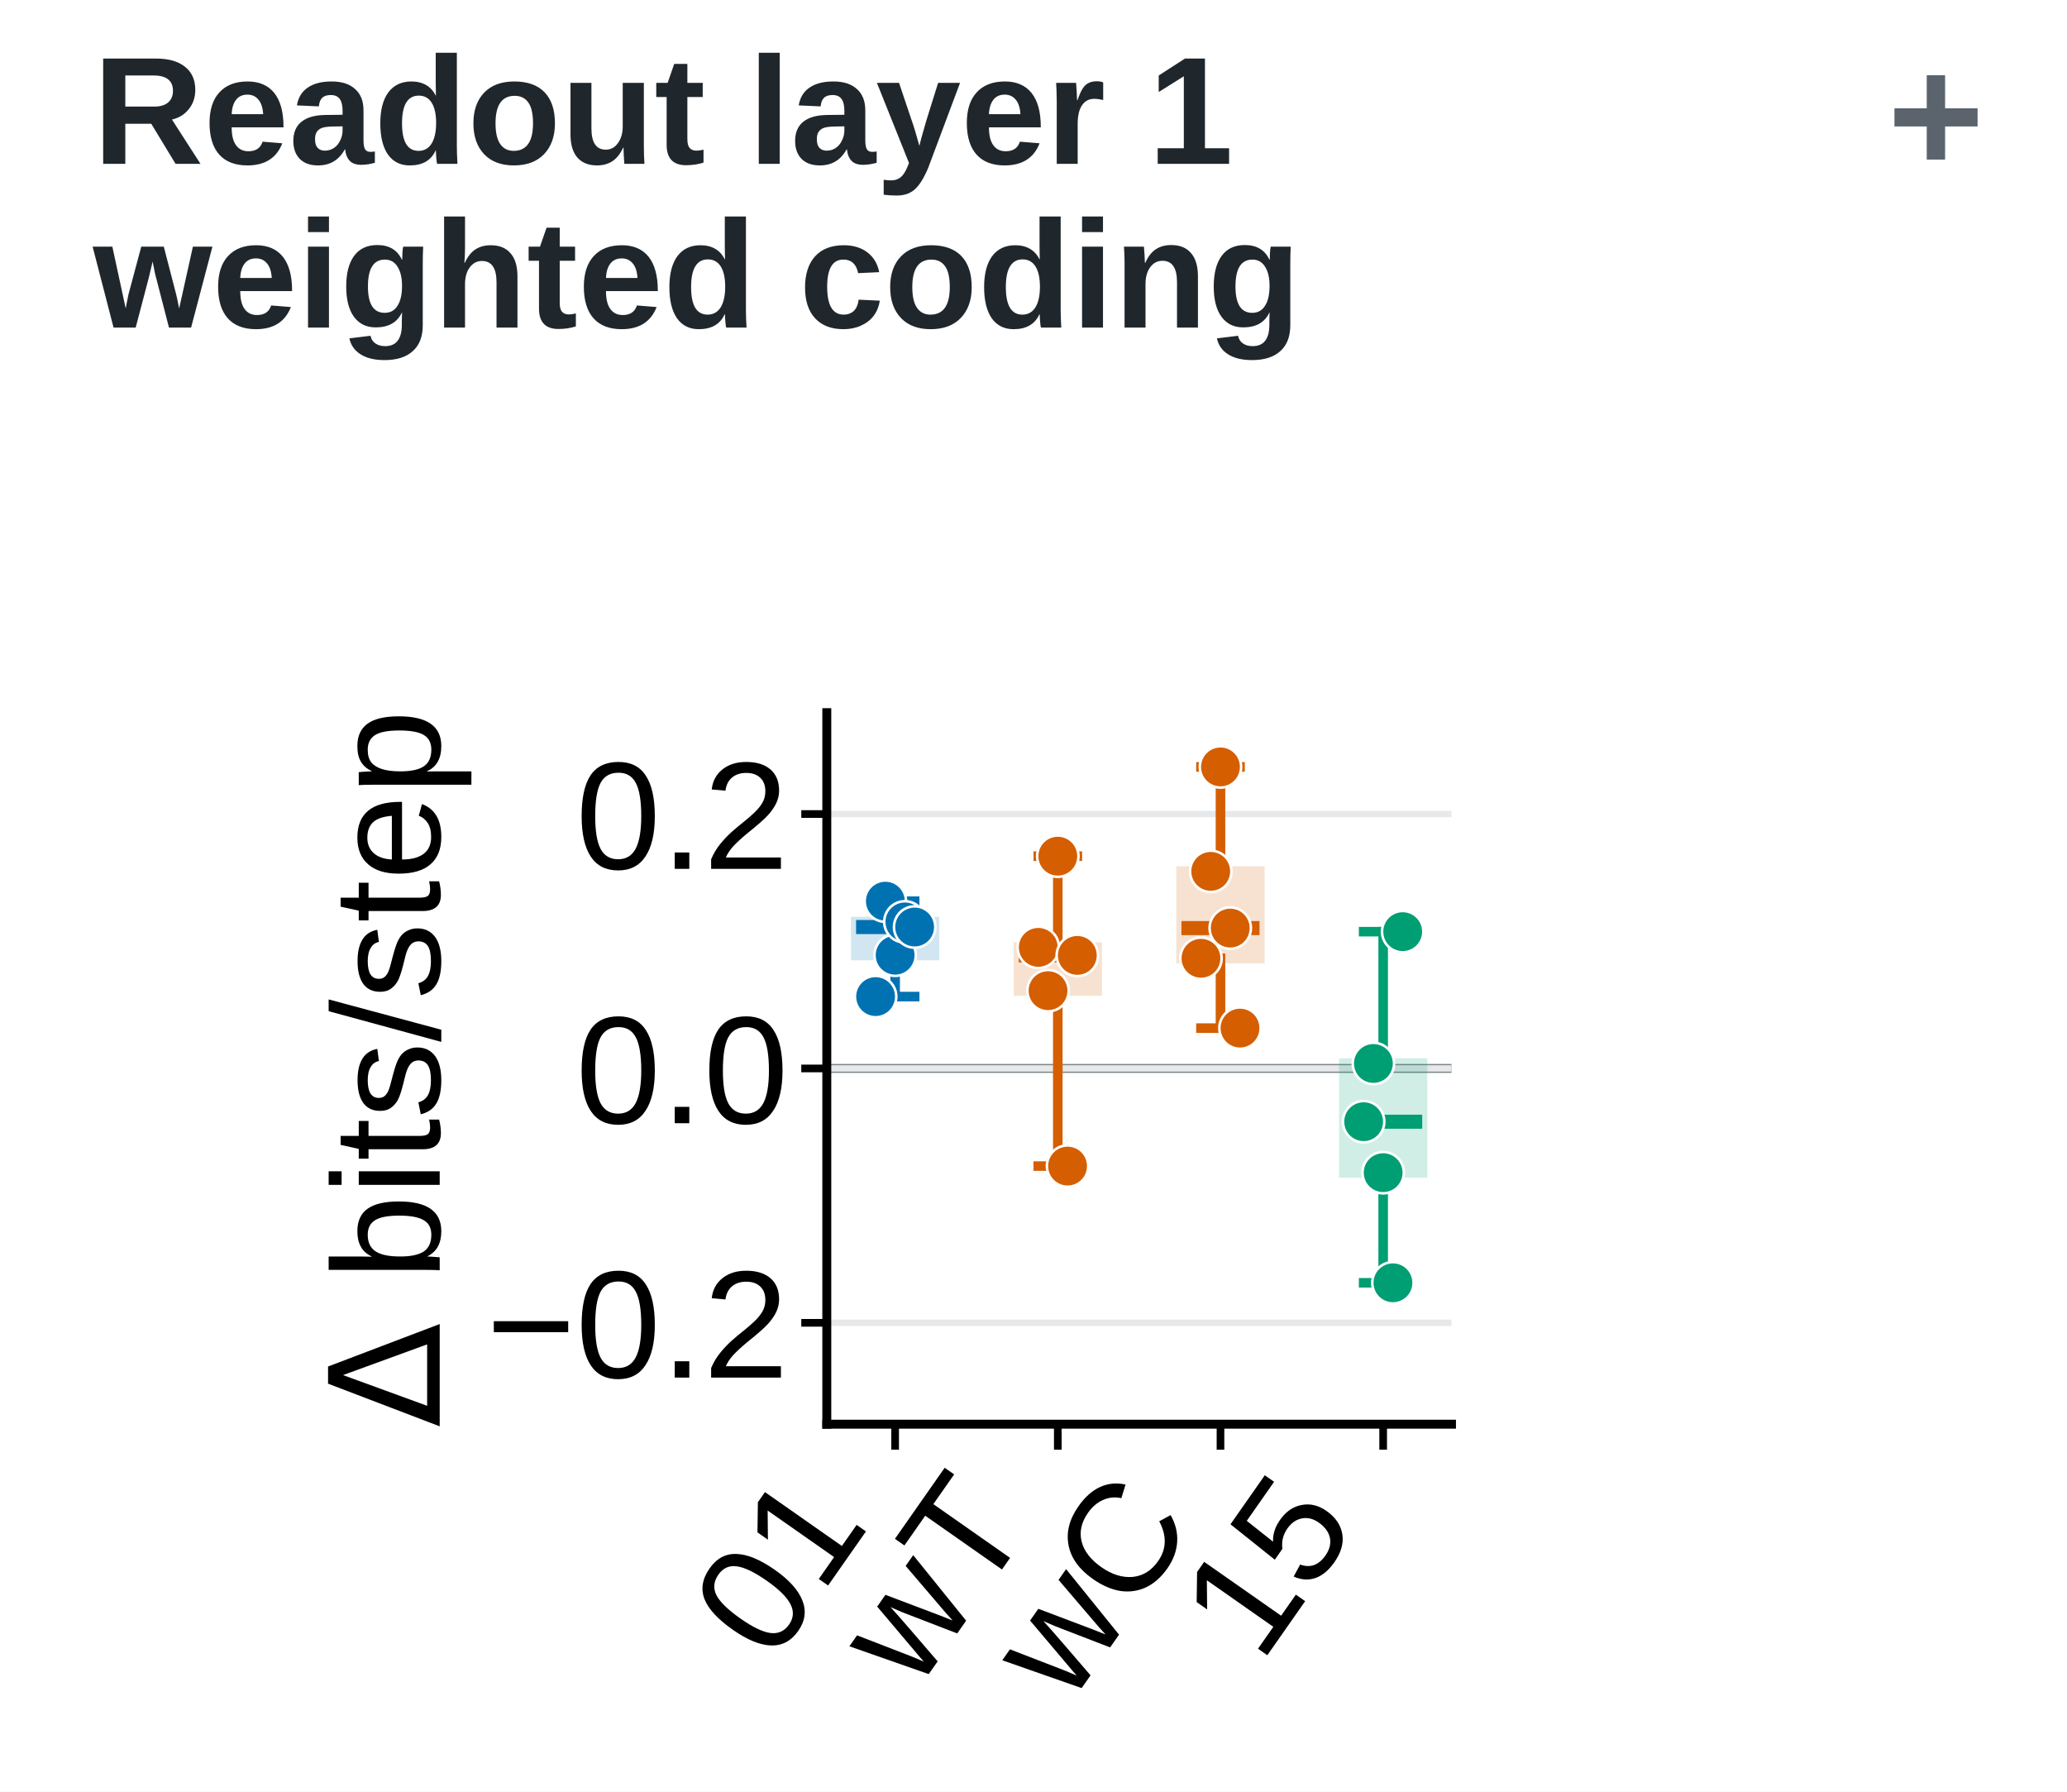
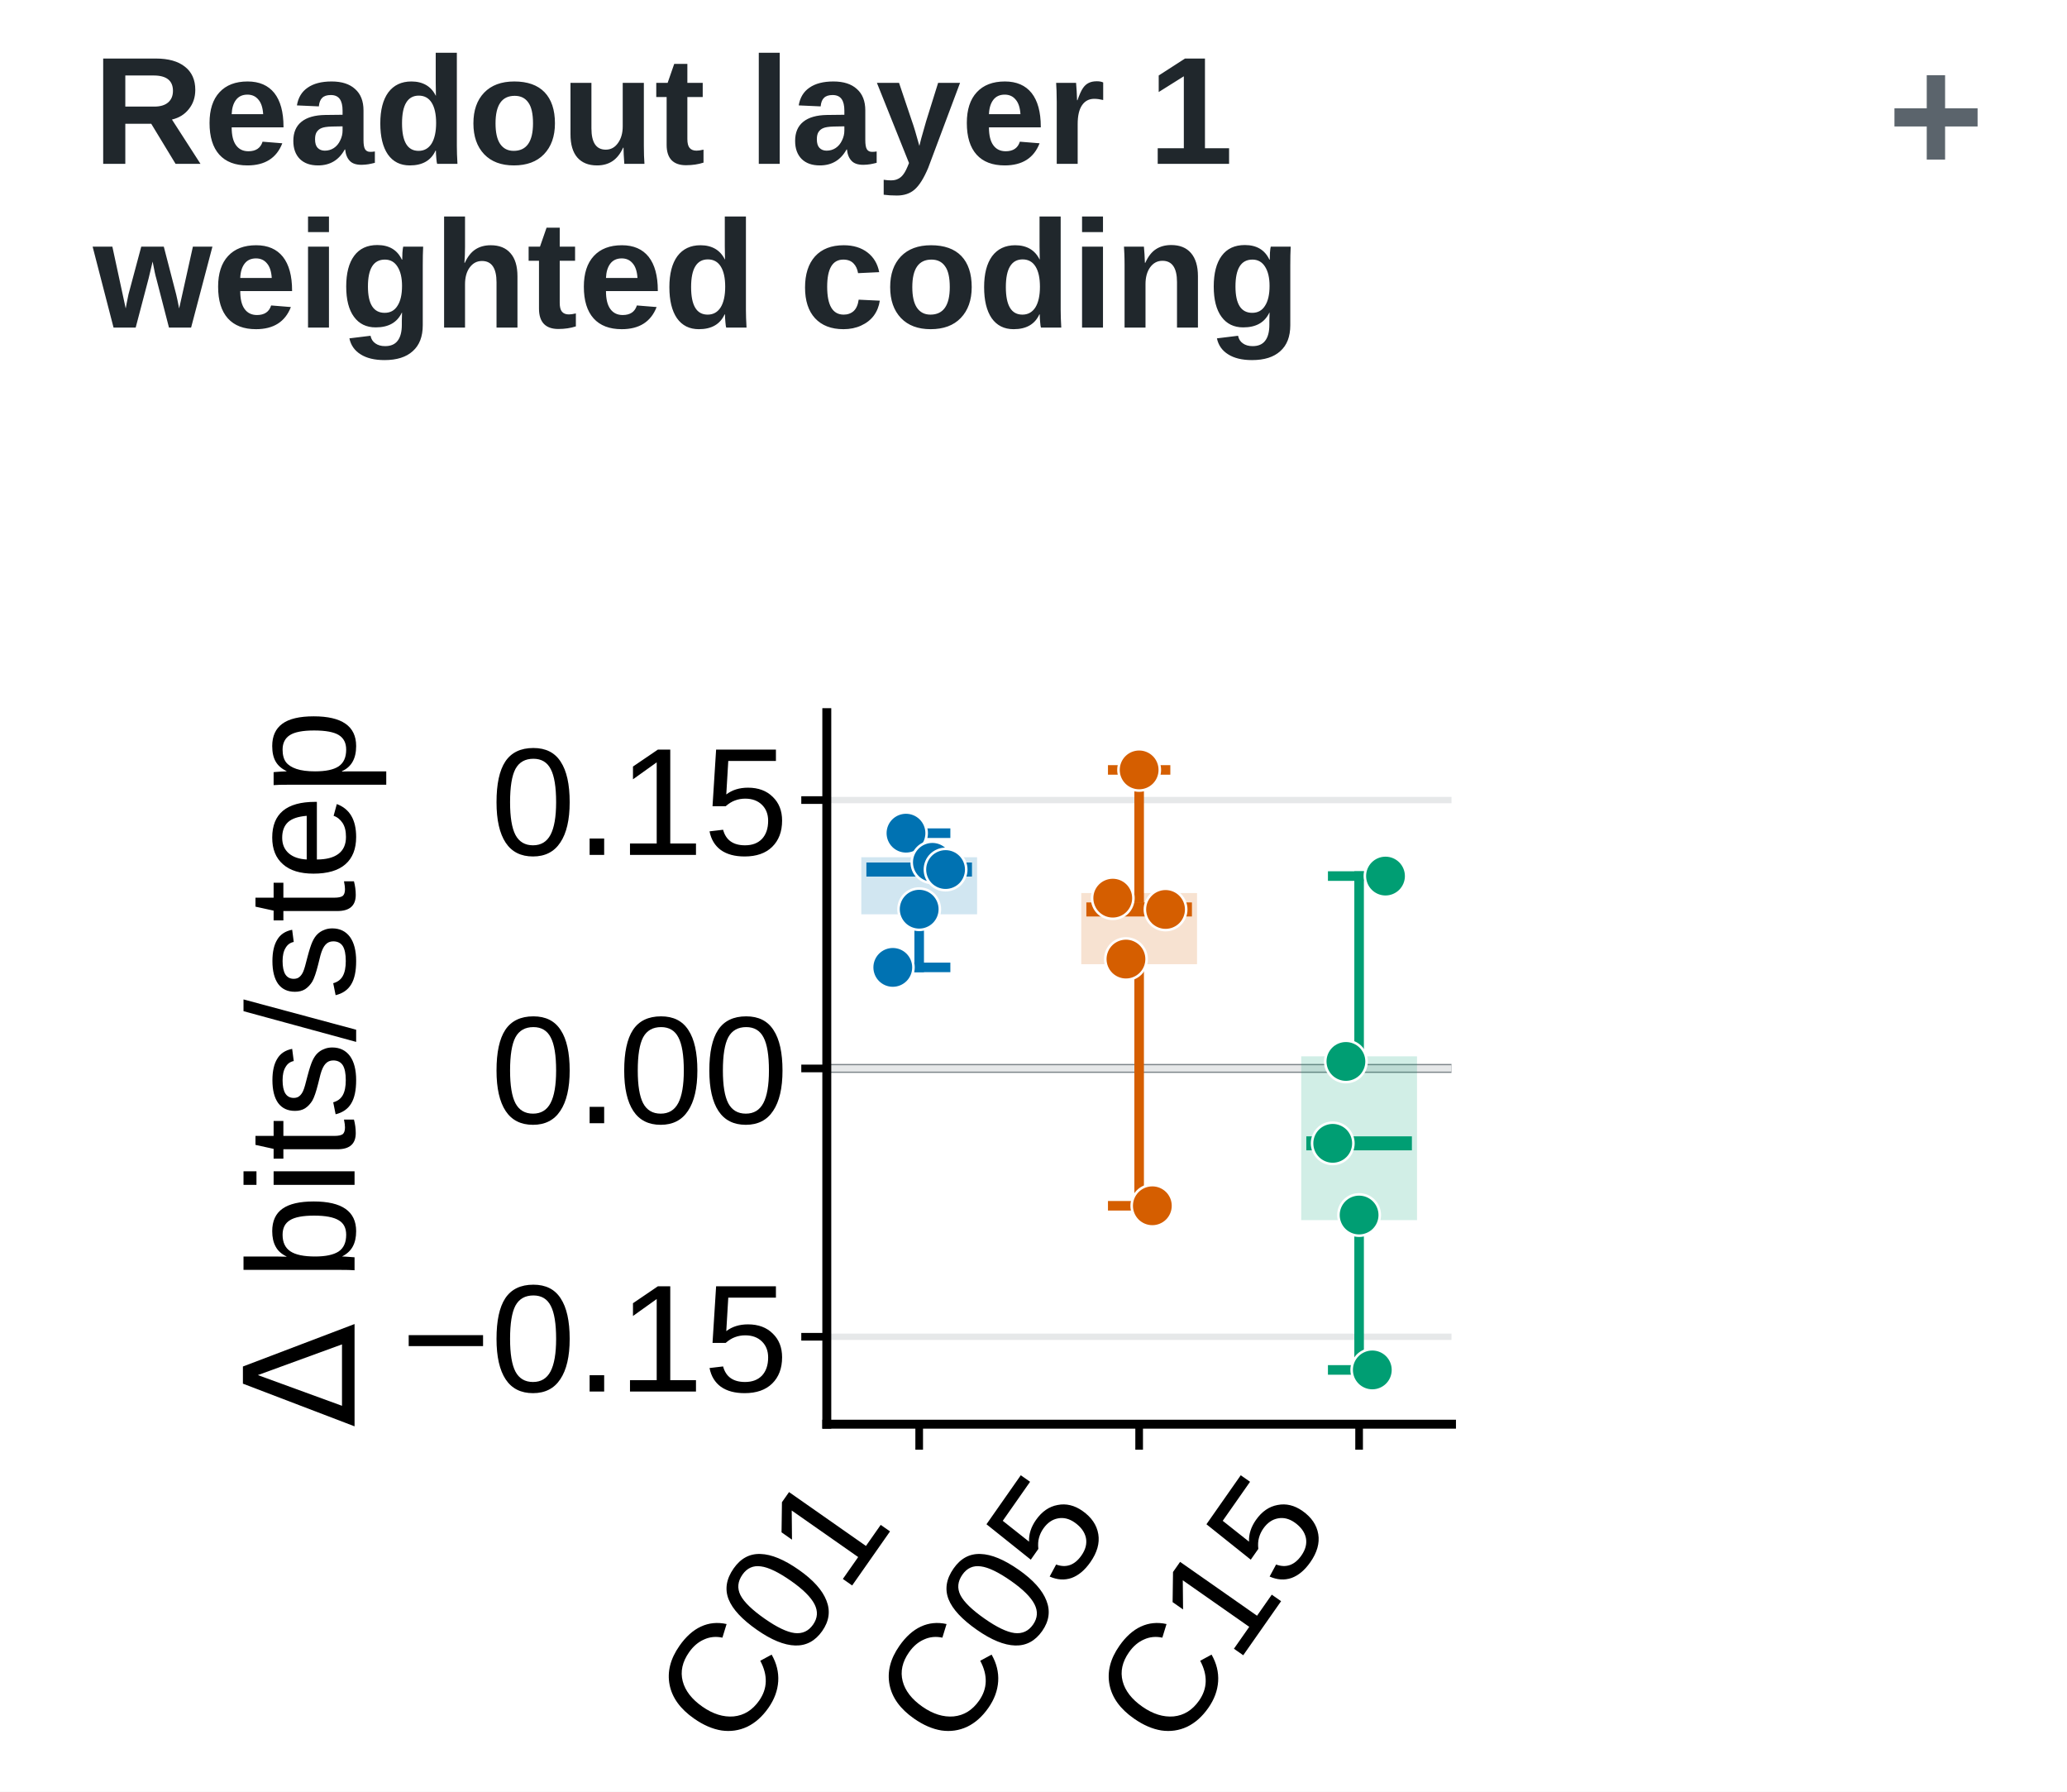
<svg xmlns="http://www.w3.org/2000/svg" xmlns:xlink="http://www.w3.org/1999/xlink" width="162pt" height="140.4pt" viewBox="0 0 162 140.4" version="1.1">
  <defs>
    <style type="text/css">*{stroke-linejoin: round; stroke-linecap: butt}</style>
  </defs>
  <g id="figure_1">
    <g id="patch_1">
      <path d="M 0 140.4 L 162 140.4 L 162 0 L 0 0 z " style="fill: #ffffff" />
    </g>
    <g id="axes_1">
      <g id="patch_2">
        <path d="M 64.8 111.6 L 113.76 111.6 L 113.76 55.843 L 64.8 55.843 z " style="fill: #ffffff" />
      </g>
      <g id="line2d_1">
        <path d="M 64.8 83.722 L 113.76 83.722 " clip-path="url(#p81a2403ec0)" style="fill: none; stroke: #7d858a; stroke-width: 0.7; stroke-linecap: square" />
      </g>
      <g id="matplotlib.axis_1">
        <g id="xtick_1">
          <g id="line2d_2">
            <defs>
              <path id="m8e8d9a8fae" d="M 0 0 L 0 2 " style="stroke: #000000; stroke-width: 0.6" />
            </defs>
            <g>
-               <use xlink:href="#m8e8d9a8fae" x="70.155" y="111.6" style="stroke: #000000; stroke-width: 0.6" />
+               <use xlink:href="#m8e8d9a8fae" x="72.041" y="111.6" style="stroke: #000000; stroke-width: 0.6" />
            </g>
          </g>
          <g id="text_1">
-             <text style="font-size: 12px; font-family: 'Arial'" transform="translate(60.54623 130.4593) rotate(-55)">01</text>
+             <text style="font-size: 12px; font-family: 'Arial'" transform="translate(57.46103 137.5582) rotate(-55)">C01</text>
          </g>
        </g>
        <g id="xtick_2">
          <g id="line2d_3">
            <g>
-               <use xlink:href="#m8e8d9a8fae" x="82.905" y="111.6" style="stroke: #000000; stroke-width: 0.6" />
+               <use xlink:href="#m8e8d9a8fae" x="89.28" y="111.6" style="stroke: #000000; stroke-width: 0.6" />
            </g>
          </g>
          <g id="text_2">
-             <text style="font-size: 12px; font-family: 'Arial'" transform="translate(71.77661 132.6295) rotate(-55)">wT</text>
+             <text style="font-size: 12px; font-family: 'Arial'" transform="translate(74.70047 137.5582) rotate(-55)">C05</text>
          </g>
        </g>
        <g id="xtick_3">
          <g id="line2d_4">
            <g>
-               <use xlink:href="#m8e8d9a8fae" x="95.655" y="111.6" style="stroke: #000000; stroke-width: 0.6" />
+               <use xlink:href="#m8e8d9a8fae" x="106.519" y="111.6" style="stroke: #000000; stroke-width: 0.6" />
            </g>
          </g>
          <g id="text_3">
-             <text style="font-size: 12px; font-family: 'Arial'" transform="translate(83.75981 133.7246) rotate(-55)">wC</text>
-           </g>
-         </g>
-         <g id="xtick_4">
-           <g id="line2d_5">
-             <g>
-               <use xlink:href="#m8e8d9a8fae" x="108.405" y="111.6" style="stroke: #000000; stroke-width: 0.6" />
-             </g>
-           </g>
-           <g id="text_4">
-             <text style="font-size: 12px; font-family: 'Arial'" transform="translate(98.79623 130.4593) rotate(-55)">15</text>
+             <text style="font-size: 12px; font-family: 'Arial'" transform="translate(91.93991 137.5582) rotate(-55)">C15</text>
          </g>
        </g>
      </g>
      <g id="matplotlib.axis_2">
        <g id="ytick_1">
+           <g id="line2d_5">
+             <path d="M 64.8 104.749 L 113.76 104.749 " clip-path="url(#p81a2403ec0)" style="fill: none; stroke: #e6e8e9; stroke-width: 0.5; stroke-linecap: square" />
+           </g>
          <g id="line2d_6">
-             <path d="M 64.8 103.656 L 113.76 103.656 " clip-path="url(#p81a2403ec0)" style="fill: none; stroke: #e6e8e9; stroke-width: 0.5; stroke-linecap: square" />
-           </g>
-           <g id="line2d_7">
            <defs>
              <path id="m2e3f482a18" d="M 0 0 L -2 0 " style="stroke: #000000; stroke-width: 0.6" />
            </defs>
            <g>
-               <use xlink:href="#m2e3f482a18" x="64.8" y="103.656" style="stroke: #000000; stroke-width: 0.6" />
+               <use xlink:href="#m2e3f482a18" x="64.8" y="104.749" style="stroke: #000000; stroke-width: 0.6" />
+             </g>
+           </g>
+           <g id="text_4">
+             <text style="font-size: 12px; font-family: 'Arial'; text-anchor: end" x="61.8" y="109.044" transform="rotate(-0 61.8 109.0441)">−0.15</text>
+           </g>
+         </g>
+         <g id="ytick_2">
+           <g id="line2d_7">
+             <path d="M 64.8 83.722 L 113.76 83.722 " clip-path="url(#p81a2403ec0)" style="fill: none; stroke: #e6e8e9; stroke-width: 0.5; stroke-linecap: square" />
+           </g>
+           <g id="line2d_8">
+             <g>
+               <use xlink:href="#m2e3f482a18" x="64.8" y="83.722" style="stroke: #000000; stroke-width: 0.6" />
            </g>
          </g>
          <g id="text_5">
-             <text style="font-size: 12px; font-family: 'Arial'; text-anchor: end" x="61.8" y="107.951" transform="rotate(-0 61.8 107.9508)">−0.2</text>
-           </g>
-         </g>
-         <g id="ytick_2">
-           <g id="line2d_8">
-             <path d="M 64.8 83.722 L 113.76 83.722 " clip-path="url(#p81a2403ec0)" style="fill: none; stroke: #e6e8e9; stroke-width: 0.5; stroke-linecap: square" />
-           </g>
+             <text style="font-size: 12px; font-family: 'Arial'; text-anchor: end" x="61.8" y="88.016" transform="rotate(-0 61.8 88.01629)">0.00</text>
+           </g>
+         </g>
+         <g id="ytick_3">
          <g id="line2d_9">
-             <g>
-               <use xlink:href="#m2e3f482a18" x="64.8" y="83.722" style="stroke: #000000; stroke-width: 0.6" />
+             <path d="M 64.8 62.694 L 113.76 62.694 " clip-path="url(#p81a2403ec0)" style="fill: none; stroke: #e6e8e9; stroke-width: 0.5; stroke-linecap: square" />
+           </g>
+           <g id="line2d_10">
+             <g>
+               <use xlink:href="#m2e3f482a18" x="64.8" y="62.694" style="stroke: #000000; stroke-width: 0.6" />
            </g>
          </g>
          <g id="text_6">
-             <text style="font-size: 12px; font-family: 'Arial'; text-anchor: end" x="61.8" y="88.016" transform="rotate(-0 61.8 88.01629)">0.0</text>
-           </g>
-         </g>
-         <g id="ytick_3">
-           <g id="line2d_10">
-             <path d="M 64.8 63.787 L 113.76 63.787 " clip-path="url(#p81a2403ec0)" style="fill: none; stroke: #e6e8e9; stroke-width: 0.5; stroke-linecap: square" />
-           </g>
-           <g id="line2d_11">
-             <g>
-               <use xlink:href="#m2e3f482a18" x="64.8" y="63.787" style="stroke: #000000; stroke-width: 0.6" />
-             </g>
-           </g>
-           <g id="text_7">
-             <text style="font-size: 12px; font-family: 'Arial'; text-anchor: end" x="61.8" y="68.082" transform="rotate(-0 61.8 68.08179)">0.2</text>
-           </g>
-         </g>
-         <g id="text_8">
-           <g transform="translate(34.71125 111.8616) rotate(-90)">
+             <text style="font-size: 12px; font-family: 'Arial'; text-anchor: end" x="61.8" y="66.988" transform="rotate(-0 61.8 66.98844)">0.15</text>
+           </g>
+         </g>
+         <g id="text_7">
+           <g transform="translate(28.03813 111.8616) rotate(-90)">
            <text>
              <tspan x="0" y="-0.25" style="font-size: 12px; font-family: 'DejaVu Sans'">Δ</tspan>
              <tspan x="8.209" y="-0.25" style="font-size: 12px; font-family: 'Arial'"> </tspan>
              <tspan x="11.543" y="-0.25" style="font-size: 12px; font-family: 'Arial'">b</tspan>
              <tspan x="18.217" y="-0.25" style="font-size: 12px; font-family: 'Arial'">i</tspan>
              <tspan x="20.883" y="-0.25" style="font-size: 12px; font-family: 'Arial'">t</tspan>
              <tspan x="24.217" y="-0.25" style="font-size: 12px; font-family: 'Arial'">s</tspan>
              <tspan x="30.217" y="-0.25" style="font-size: 12px; font-family: 'Arial'">/</tspan>
              <tspan x="33.551" y="-0.25" style="font-size: 12px; font-family: 'Arial'">s</tspan>
              <tspan x="39.551" y="-0.25" style="font-size: 12px; font-family: 'Arial'">t</tspan>
              <tspan x="42.885" y="-0.25" style="font-size: 12px; font-family: 'Arial'">e</tspan>
              <tspan x="49.559" y="-0.25" style="font-size: 12px; font-family: 'Arial'">p</tspan>
            </text>
          </g>
        </g>
      </g>
      <g id="patch_3">
-         <path d="M 67.095 74.85 L 73.215 74.85 L 73.215 72.24 L 67.095 72.24 L 67.095 74.85 z " clip-path="url(#p81a2403ec0)" style="fill: #0072b2; opacity: 0.18; stroke: #0072b2; stroke-width: 0.8; stroke-linejoin: miter" />
+         <path d="M 67.903 71.245 L 76.178 71.245 L 76.178 67.573 L 67.903 67.573 L 67.903 71.245 z " clip-path="url(#p81a2403ec0)" style="fill: #0072b2; opacity: 0.18; stroke: #0072b2; stroke-width: 0.8; stroke-linejoin: miter" />
+       </g>
+       <g id="line2d_11">
+         <path d="M 72.041 71.245 L 72.041 75.805 " clip-path="url(#p81a2403ec0)" style="fill: none; stroke: #0072b2; stroke-width: 0.75; stroke-linecap: square" />
      </g>
      <g id="line2d_12">
-         <path d="M 70.155 74.85 L 70.155 78.093 " clip-path="url(#p81a2403ec0)" style="fill: none; stroke: #0072b2; stroke-width: 0.75; stroke-linecap: square" />
+         <path d="M 72.041 67.573 L 72.041 65.288 " clip-path="url(#p81a2403ec0)" style="fill: none; stroke: #0072b2; stroke-width: 0.75; stroke-linecap: square" />
      </g>
      <g id="line2d_13">
-         <path d="M 70.155 72.24 L 70.155 70.616 " clip-path="url(#p81a2403ec0)" style="fill: none; stroke: #0072b2; stroke-width: 0.75; stroke-linecap: square" />
+         <path d="M 69.972 75.805 L 74.109 75.805 " clip-path="url(#p81a2403ec0)" style="fill: none; stroke: #0072b2; stroke-width: 0.75; stroke-linecap: square" />
      </g>
      <g id="line2d_14">
-         <path d="M 68.625 78.093 L 71.685 78.093 " clip-path="url(#p81a2403ec0)" style="fill: none; stroke: #0072b2; stroke-width: 0.75; stroke-linecap: square" />
+         <path d="M 69.972 65.288 L 74.109 65.288 " clip-path="url(#p81a2403ec0)" style="fill: none; stroke: #0072b2; stroke-width: 0.75; stroke-linecap: square" />
+       </g>
+       <g id="patch_4">
+         <path d="M 85.143 75.154 L 93.417 75.154 L 93.417 70.38 L 85.143 70.38 L 85.143 75.154 z " clip-path="url(#p81a2403ec0)" style="fill: #d55e00; opacity: 0.18; stroke: #d55e00; stroke-width: 0.8; stroke-linejoin: miter" />
      </g>
      <g id="line2d_15">
-         <path d="M 68.625 70.616 L 71.685 70.616 " clip-path="url(#p81a2403ec0)" style="fill: none; stroke: #0072b2; stroke-width: 0.75; stroke-linecap: square" />
-       </g>
-       <g id="patch_4">
-         <path d="M 79.845 77.63 L 85.965 77.63 L 85.965 74.236 L 79.845 74.236 L 79.845 77.63 z " clip-path="url(#p81a2403ec0)" style="fill: #d55e00; opacity: 0.18; stroke: #d55e00; stroke-width: 0.8; stroke-linejoin: miter" />
+         <path d="M 89.28 75.154 L 89.28 94.485 " clip-path="url(#p81a2403ec0)" style="fill: none; stroke: #d55e00; stroke-width: 0.75; stroke-linecap: square" />
      </g>
      <g id="line2d_16">
-         <path d="M 82.905 77.63 L 82.905 91.374 " clip-path="url(#p81a2403ec0)" style="fill: none; stroke: #d55e00; stroke-width: 0.75; stroke-linecap: square" />
+         <path d="M 89.28 70.38 L 89.28 60.33 " clip-path="url(#p81a2403ec0)" style="fill: none; stroke: #d55e00; stroke-width: 0.75; stroke-linecap: square" />
      </g>
      <g id="line2d_17">
-         <path d="M 82.905 74.236 L 82.905 67.09 " clip-path="url(#p81a2403ec0)" style="fill: none; stroke: #d55e00; stroke-width: 0.75; stroke-linecap: square" />
+         <path d="M 87.211 94.485 L 91.349 94.485 " clip-path="url(#p81a2403ec0)" style="fill: none; stroke: #d55e00; stroke-width: 0.75; stroke-linecap: square" />
      </g>
      <g id="line2d_18">
-         <path d="M 81.375 91.374 L 84.435 91.374 " clip-path="url(#p81a2403ec0)" style="fill: none; stroke: #d55e00; stroke-width: 0.75; stroke-linecap: square" />
+         <path d="M 87.211 60.33 L 91.349 60.33 " clip-path="url(#p81a2403ec0)" style="fill: none; stroke: #d55e00; stroke-width: 0.75; stroke-linecap: square" />
+       </g>
+       <g id="patch_5">
+         <path d="M 102.382 95.21 L 110.657 95.21 L 110.657 83.175 L 102.382 83.175 L 102.382 95.21 z " clip-path="url(#p81a2403ec0)" style="fill: #009e73; opacity: 0.18; stroke: #009e73; stroke-width: 0.8; stroke-linejoin: miter" />
      </g>
      <g id="line2d_19">
-         <path d="M 81.375 67.09 L 84.435 67.09 " clip-path="url(#p81a2403ec0)" style="fill: none; stroke: #d55e00; stroke-width: 0.75; stroke-linecap: square" />
-       </g>
-       <g id="patch_5">
-         <path d="M 92.595 75.091 L 98.715 75.091 L 98.715 68.28 L 92.595 68.28 L 92.595 75.091 z " clip-path="url(#p81a2403ec0)" style="fill: #d55e00; opacity: 0.18; stroke: #d55e00; stroke-width: 0.8; stroke-linejoin: miter" />
+         <path d="M 106.519 95.21 L 106.519 107.347 " clip-path="url(#p81a2403ec0)" style="fill: none; stroke: #009e73; stroke-width: 0.75; stroke-linecap: square" />
      </g>
      <g id="line2d_20">
-         <path d="M 95.655 75.091 L 95.655 80.563 " clip-path="url(#p81a2403ec0)" style="fill: none; stroke: #d55e00; stroke-width: 0.75; stroke-linecap: square" />
+         <path d="M 106.519 83.175 L 106.519 68.649 " clip-path="url(#p81a2403ec0)" style="fill: none; stroke: #009e73; stroke-width: 0.75; stroke-linecap: square" />
      </g>
      <g id="line2d_21">
-         <path d="M 95.655 68.28 L 95.655 60.096 " clip-path="url(#p81a2403ec0)" style="fill: none; stroke: #d55e00; stroke-width: 0.75; stroke-linecap: square" />
+         <path d="M 104.451 107.347 L 108.588 107.347 " clip-path="url(#p81a2403ec0)" style="fill: none; stroke: #009e73; stroke-width: 0.75; stroke-linecap: square" />
      </g>
      <g id="line2d_22">
-         <path d="M 94.125 80.563 L 97.185 80.563 " clip-path="url(#p81a2403ec0)" style="fill: none; stroke: #d55e00; stroke-width: 0.75; stroke-linecap: square" />
+         <path d="M 104.451 68.649 L 108.588 68.649 " clip-path="url(#p81a2403ec0)" style="fill: none; stroke: #009e73; stroke-width: 0.75; stroke-linecap: square" />
      </g>
      <g id="line2d_23">
-         <path d="M 94.125 60.096 L 97.185 60.096 " clip-path="url(#p81a2403ec0)" style="fill: none; stroke: #d55e00; stroke-width: 0.75; stroke-linecap: square" />
+         <path d="M 67.903 68.138 L 76.178 68.138 " clip-path="url(#p81a2403ec0)" style="fill: none; stroke: #0072b2; stroke-width: 1.1" />
+       </g>
+       <g id="line2d_24">
+         <path d="M 85.143 71.265 L 93.417 71.265 " clip-path="url(#p81a2403ec0)" style="fill: none; stroke: #d55e00; stroke-width: 1.1" />
+       </g>
+       <g id="line2d_25">
+         <path d="M 102.382 89.592 L 110.657 89.592 " clip-path="url(#p81a2403ec0)" style="fill: none; stroke: #009e73; stroke-width: 1.1" />
      </g>
      <g id="patch_6">
-         <path d="M 105.345 91.89 L 111.465 91.89 L 111.465 83.333 L 105.345 83.333 L 105.345 91.89 z " clip-path="url(#p81a2403ec0)" style="fill: #009e73; opacity: 0.18; stroke: #009e73; stroke-width: 0.8; stroke-linejoin: miter" />
-       </g>
-       <g id="line2d_24">
-         <path d="M 108.405 91.89 L 108.405 100.52 " clip-path="url(#p81a2403ec0)" style="fill: none; stroke: #009e73; stroke-width: 0.75; stroke-linecap: square" />
-       </g>
-       <g id="line2d_25">
-         <path d="M 108.405 83.333 L 108.405 73.005 " clip-path="url(#p81a2403ec0)" style="fill: none; stroke: #009e73; stroke-width: 0.75; stroke-linecap: square" />
-       </g>
-       <g id="line2d_26">
-         <path d="M 106.875 100.52 L 109.935 100.52 " clip-path="url(#p81a2403ec0)" style="fill: none; stroke: #009e73; stroke-width: 0.75; stroke-linecap: square" />
-       </g>
-       <g id="line2d_27">
-         <path d="M 106.875 73.005 L 109.935 73.005 " clip-path="url(#p81a2403ec0)" style="fill: none; stroke: #009e73; stroke-width: 0.75; stroke-linecap: square" />
-       </g>
-       <g id="line2d_28">
-         <path d="M 67.095 72.642 L 73.215 72.642 " clip-path="url(#p81a2403ec0)" style="fill: none; stroke: #0072b2; stroke-width: 1.1" />
-       </g>
-       <g id="line2d_29">
-         <path d="M 79.845 74.865 L 85.965 74.865 " clip-path="url(#p81a2403ec0)" style="fill: none; stroke: #d55e00; stroke-width: 1.1" />
-       </g>
-       <g id="line2d_30">
-         <path d="M 92.595 72.725 L 98.715 72.725 " clip-path="url(#p81a2403ec0)" style="fill: none; stroke: #d55e00; stroke-width: 1.1" />
-       </g>
-       <g id="line2d_31">
-         <path d="M 105.345 87.896 L 111.465 87.896 " clip-path="url(#p81a2403ec0)" style="fill: none; stroke: #009e73; stroke-width: 1.1" />
+         <path d="M 64.8 111.6 L 64.8 55.843 " style="fill: none; stroke: #000000; stroke-width: 0.7; stroke-linejoin: miter; stroke-linecap: square" />
      </g>
      <g id="patch_7">
-         <path d="M 64.8 111.6 L 64.8 55.843 " style="fill: none; stroke: #000000; stroke-width: 0.7; stroke-linejoin: miter; stroke-linecap: square" />
-       </g>
-       <g id="patch_8">
        <path d="M 64.8 111.6 L 113.76 111.6 " style="fill: none; stroke: #000000; stroke-width: 0.7; stroke-linejoin: miter; stroke-linecap: square" />
      </g>
      <g id="PathCollection_1">
        <defs>
          <path id="m5e7a2a0da0" d="M 0 1.62 C 0.43 1.62 0.842 1.449 1.146 1.146 C 1.449 0.842 1.62 0.43 1.62 0 C 1.62 -0.43 1.449 -0.842 1.146 -1.146 C 0.842 -1.449 0.43 -1.62 0 -1.62 C -0.43 -1.62 -0.842 -1.449 -1.146 -1.146 C -1.449 -0.842 -1.62 -0.43 -1.62 0 C -1.62 0.43 -1.449 0.842 -1.146 1.146 C -0.842 1.449 -0.43 1.62 0 1.62 z " style="stroke: #ffffff; stroke-width: 0.2" />
        </defs>
        <g clip-path="url(#p81a2403ec0)">
-           <use xlink:href="#m5e7a2a0da0" x="68.625" y="78.093" style="fill: #0072b2; stroke: #ffffff; stroke-width: 0.2" />
-           <use xlink:href="#m5e7a2a0da0" x="69.39" y="70.616" style="fill: #0072b2; stroke: #ffffff; stroke-width: 0.2" />
-           <use xlink:href="#m5e7a2a0da0" x="70.155" y="74.85" style="fill: #0072b2; stroke: #ffffff; stroke-width: 0.2" />
-           <use xlink:href="#m5e7a2a0da0" x="70.92" y="72.24" style="fill: #0072b2; stroke: #ffffff; stroke-width: 0.2" />
-           <use xlink:href="#m5e7a2a0da0" x="71.685" y="72.642" style="fill: #0072b2; stroke: #ffffff; stroke-width: 0.2" />
+           <use xlink:href="#m5e7a2a0da0" x="69.972" y="75.805" style="fill: #0072b2; stroke: #ffffff; stroke-width: 0.2" />
+           <use xlink:href="#m5e7a2a0da0" x="71.006" y="65.288" style="fill: #0072b2; stroke: #ffffff; stroke-width: 0.2" />
+           <use xlink:href="#m5e7a2a0da0" x="72.041" y="71.245" style="fill: #0072b2; stroke: #ffffff; stroke-width: 0.2" />
+           <use xlink:href="#m5e7a2a0da0" x="73.075" y="67.573" style="fill: #0072b2; stroke: #ffffff; stroke-width: 0.2" />
+           <use xlink:href="#m5e7a2a0da0" x="74.109" y="68.138" style="fill: #0072b2; stroke: #ffffff; stroke-width: 0.2" />
        </g>
      </g>
      <g id="PathCollection_2">
        <defs>
          <path id="m7c93157acc" d="M 0 1.62 C 0.43 1.62 0.842 1.449 1.146 1.146 C 1.449 0.842 1.62 0.43 1.62 0 C 1.62 -0.43 1.449 -0.842 1.146 -1.146 C 0.842 -1.449 0.43 -1.62 0 -1.62 C -0.43 -1.62 -0.842 -1.449 -1.146 -1.146 C -1.449 -0.842 -1.62 -0.43 -1.62 0 C -1.62 0.43 -1.449 0.842 -1.146 1.146 C -0.842 1.449 -0.43 1.62 0 1.62 z " style="stroke: #ffffff; stroke-width: 0.2" />
        </defs>
        <g clip-path="url(#p81a2403ec0)">
-           <use xlink:href="#m7c93157acc" x="81.375" y="74.236" style="fill: #d55e00; stroke: #ffffff; stroke-width: 0.2" />
-           <use xlink:href="#m7c93157acc" x="82.14" y="77.63" style="fill: #d55e00; stroke: #ffffff; stroke-width: 0.2" />
-           <use xlink:href="#m7c93157acc" x="82.905" y="67.09" style="fill: #d55e00; stroke: #ffffff; stroke-width: 0.2" />
-           <use xlink:href="#m7c93157acc" x="83.67" y="91.374" style="fill: #d55e00; stroke: #ffffff; stroke-width: 0.2" />
-           <use xlink:href="#m7c93157acc" x="84.435" y="74.865" style="fill: #d55e00; stroke: #ffffff; stroke-width: 0.2" />
+           <use xlink:href="#m7c93157acc" x="87.211" y="70.38" style="fill: #d55e00; stroke: #ffffff; stroke-width: 0.2" />
+           <use xlink:href="#m7c93157acc" x="88.246" y="75.154" style="fill: #d55e00; stroke: #ffffff; stroke-width: 0.2" />
+           <use xlink:href="#m7c93157acc" x="89.28" y="60.33" style="fill: #d55e00; stroke: #ffffff; stroke-width: 0.2" />
+           <use xlink:href="#m7c93157acc" x="90.314" y="94.485" style="fill: #d55e00; stroke: #ffffff; stroke-width: 0.2" />
+           <use xlink:href="#m7c93157acc" x="91.349" y="71.265" style="fill: #d55e00; stroke: #ffffff; stroke-width: 0.2" />
        </g>
      </g>
      <g id="PathCollection_3">
-         <g clip-path="url(#p81a2403ec0)">
-           <use xlink:href="#m7c93157acc" x="94.125" y="75.091" style="fill: #d55e00; stroke: #ffffff; stroke-width: 0.2" />
-           <use xlink:href="#m7c93157acc" x="94.89" y="68.28" style="fill: #d55e00; stroke: #ffffff; stroke-width: 0.2" />
-           <use xlink:href="#m7c93157acc" x="95.655" y="60.096" style="fill: #d55e00; stroke: #ffffff; stroke-width: 0.2" />
-           <use xlink:href="#m7c93157acc" x="96.42" y="72.725" style="fill: #d55e00; stroke: #ffffff; stroke-width: 0.2" />
-           <use xlink:href="#m7c93157acc" x="97.185" y="80.563" style="fill: #d55e00; stroke: #ffffff; stroke-width: 0.2" />
-         </g>
-       </g>
-       <g id="PathCollection_4">
        <defs>
          <path id="mf26314e9b7" d="M 0 1.62 C 0.43 1.62 0.842 1.449 1.146 1.146 C 1.449 0.842 1.62 0.43 1.62 0 C 1.62 -0.43 1.449 -0.842 1.146 -1.146 C 0.842 -1.449 0.43 -1.62 0 -1.62 C -0.43 -1.62 -0.842 -1.449 -1.146 -1.146 C -1.449 -0.842 -1.62 -0.43 -1.62 0 C -1.62 0.43 -1.449 0.842 -1.146 1.146 C -0.842 1.449 -0.43 1.62 0 1.62 z " style="stroke: #ffffff; stroke-width: 0.2" />
        </defs>
        <g clip-path="url(#p81a2403ec0)">
-           <use xlink:href="#mf26314e9b7" x="106.875" y="87.896" style="fill: #009e73; stroke: #ffffff; stroke-width: 0.2" />
-           <use xlink:href="#mf26314e9b7" x="107.64" y="83.333" style="fill: #009e73; stroke: #ffffff; stroke-width: 0.2" />
-           <use xlink:href="#mf26314e9b7" x="108.405" y="91.89" style="fill: #009e73; stroke: #ffffff; stroke-width: 0.2" />
-           <use xlink:href="#mf26314e9b7" x="109.17" y="100.52" style="fill: #009e73; stroke: #ffffff; stroke-width: 0.2" />
-           <use xlink:href="#mf26314e9b7" x="109.935" y="73.005" style="fill: #009e73; stroke: #ffffff; stroke-width: 0.2" />
-         </g>
-       </g>
-     </g>
-     <g id="text_9">
+           <use xlink:href="#mf26314e9b7" x="104.451" y="89.592" style="fill: #009e73; stroke: #ffffff; stroke-width: 0.2" />
+           <use xlink:href="#mf26314e9b7" x="105.485" y="83.175" style="fill: #009e73; stroke: #ffffff; stroke-width: 0.2" />
+           <use xlink:href="#mf26314e9b7" x="106.519" y="95.21" style="fill: #009e73; stroke: #ffffff; stroke-width: 0.2" />
+           <use xlink:href="#mf26314e9b7" x="107.554" y="107.347" style="fill: #009e73; stroke: #ffffff; stroke-width: 0.2" />
+           <use xlink:href="#mf26314e9b7" x="108.588" y="68.649" style="fill: #009e73; stroke: #ffffff; stroke-width: 0.2" />
+         </g>
+       </g>
+     </g>
+     <g id="text_8">
      <text style="font-weight: 700; font-size: 12px; font-family: 'Arial'; fill: #20272c" transform="translate(7.29 12.837)">Readout layer 1</text>
      <text style="font-weight: 700; font-size: 12px; font-family: 'Arial'; fill: #20272c" transform="translate(7.29 25.66988)">weighted coding</text>
    </g>
-     <g id="text_10">
+     <g id="text_9">
      <text style="font-weight: 700; font-size: 13px; font-family: 'Arial'; text-anchor: end; fill: #5b646c" x="155.52" y="13.517" transform="rotate(-0 155.52 13.51716)">+</text>
    </g>
  </g>
  <defs>
    <clipPath id="p81a2403ec0">
      <rect x="64.8" y="55.843" width="48.96" height="55.757" />
    </clipPath>
  </defs>
</svg>
